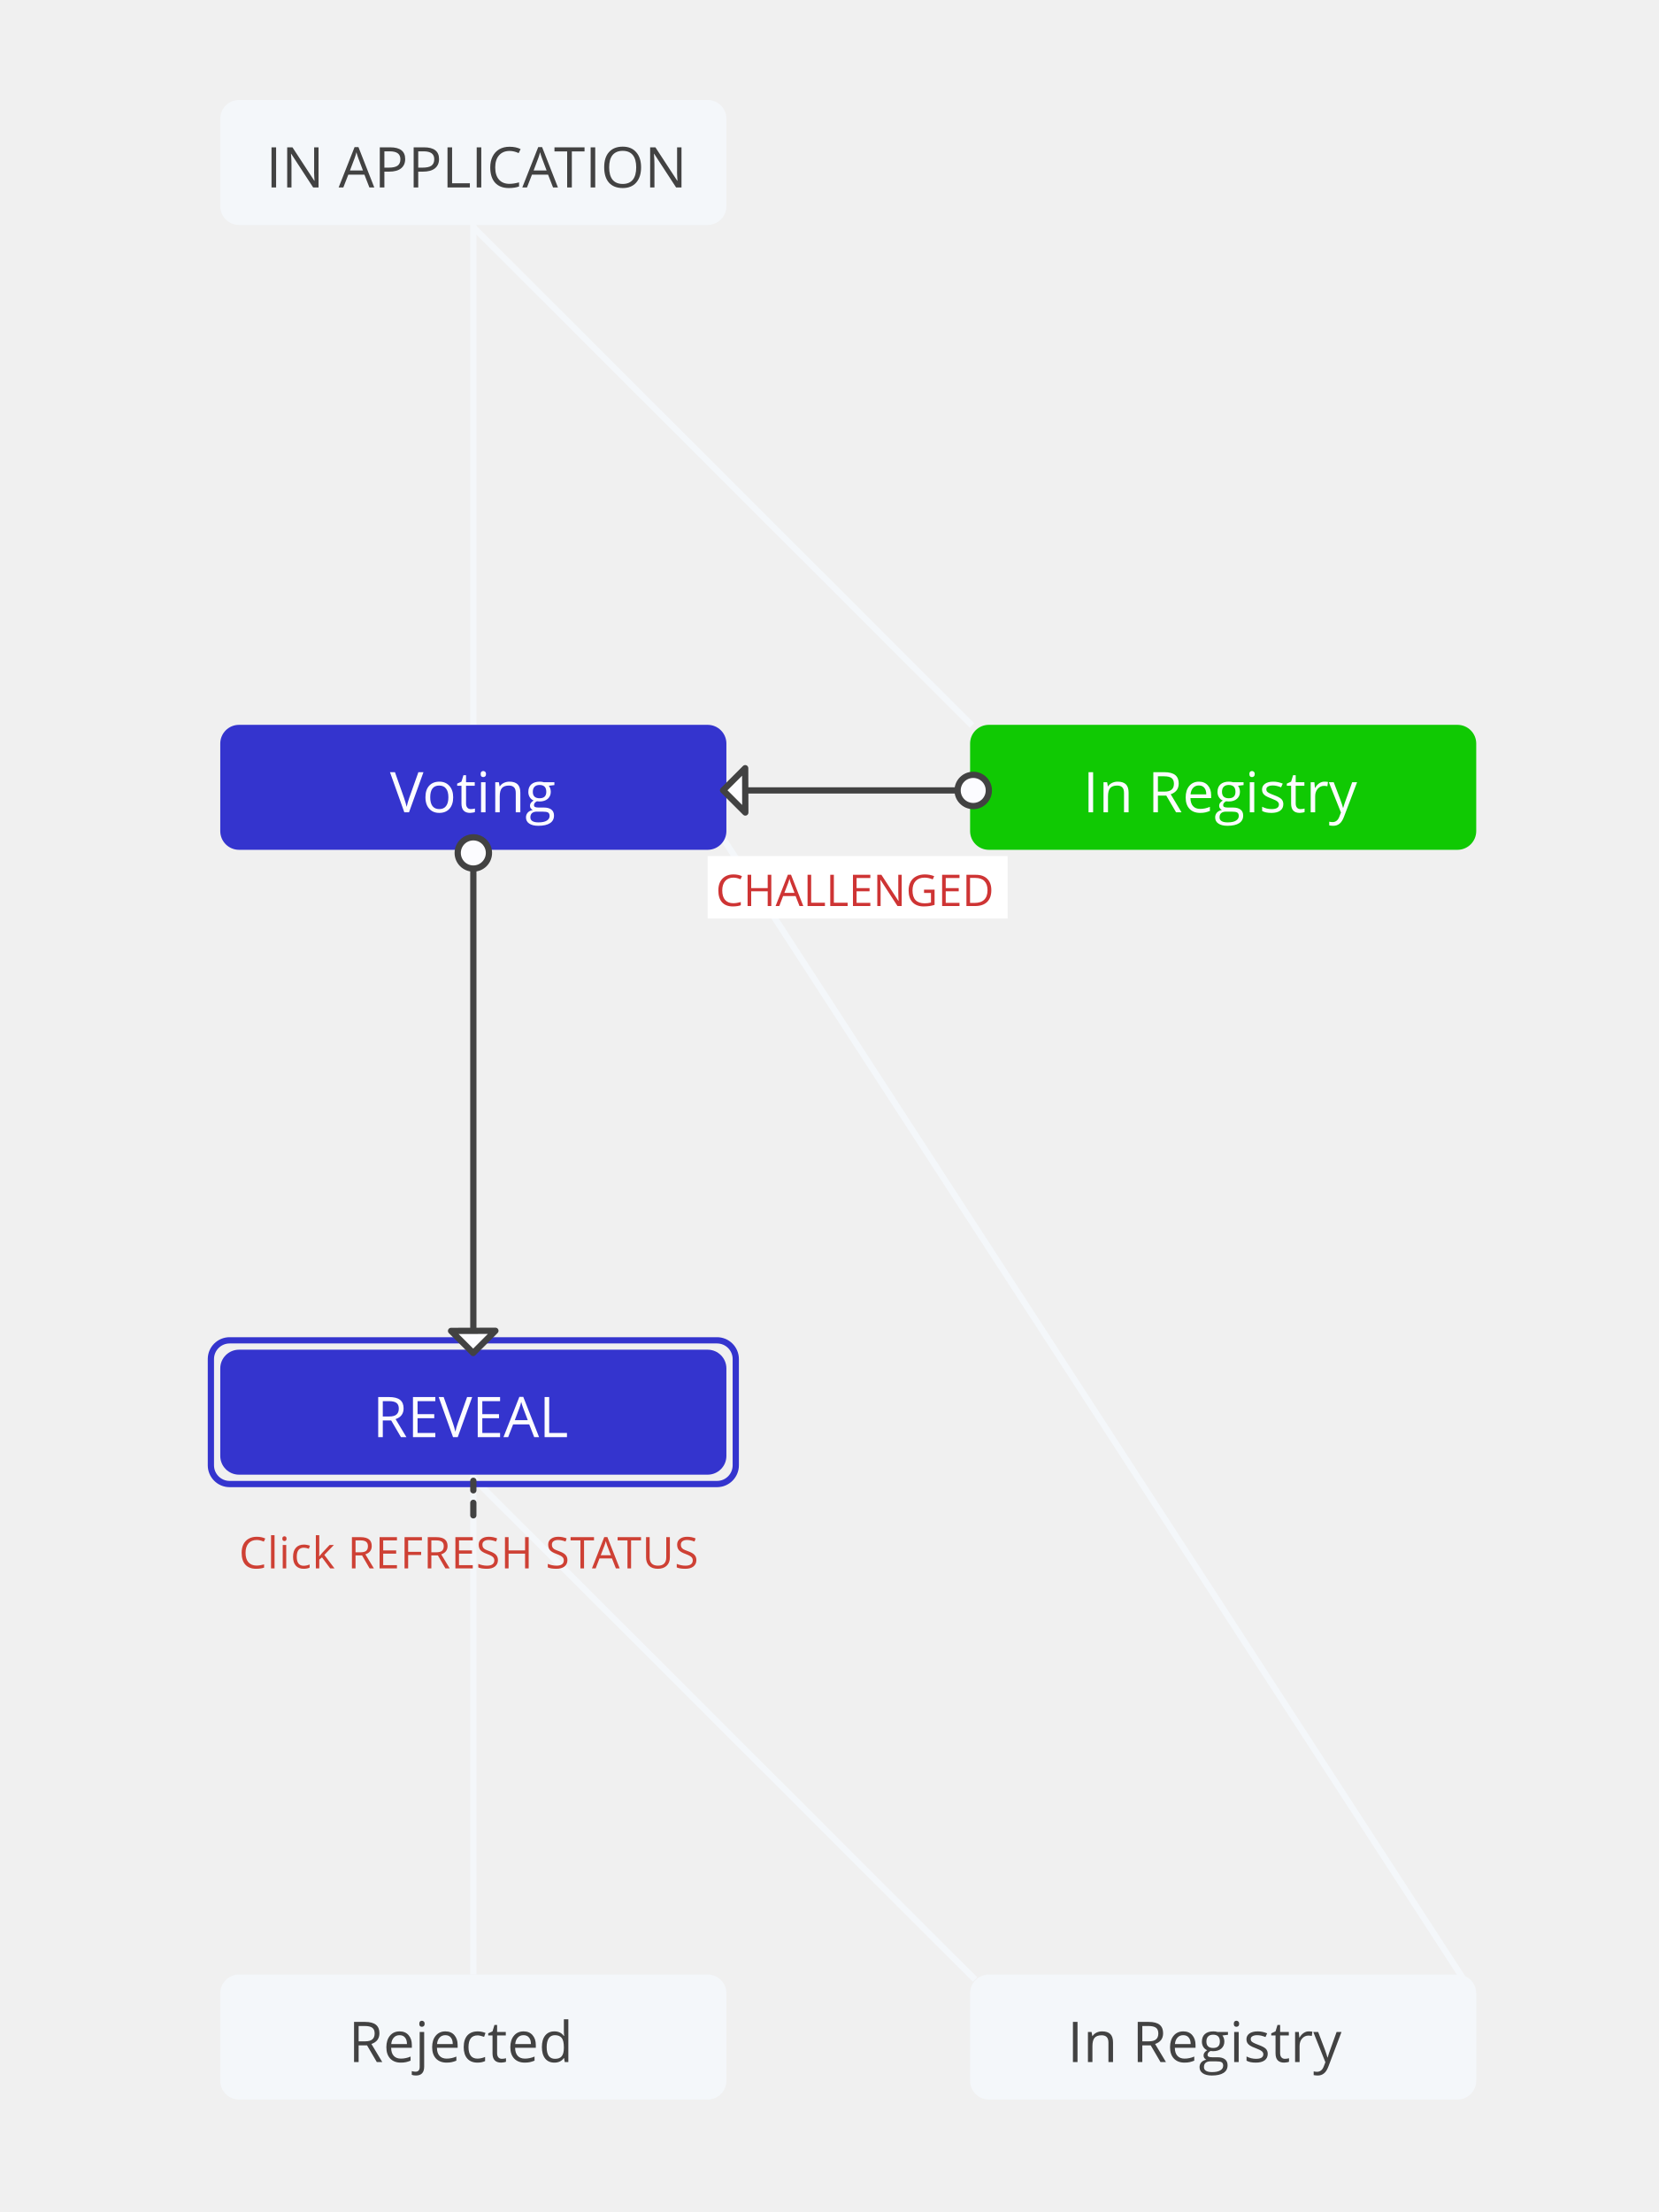
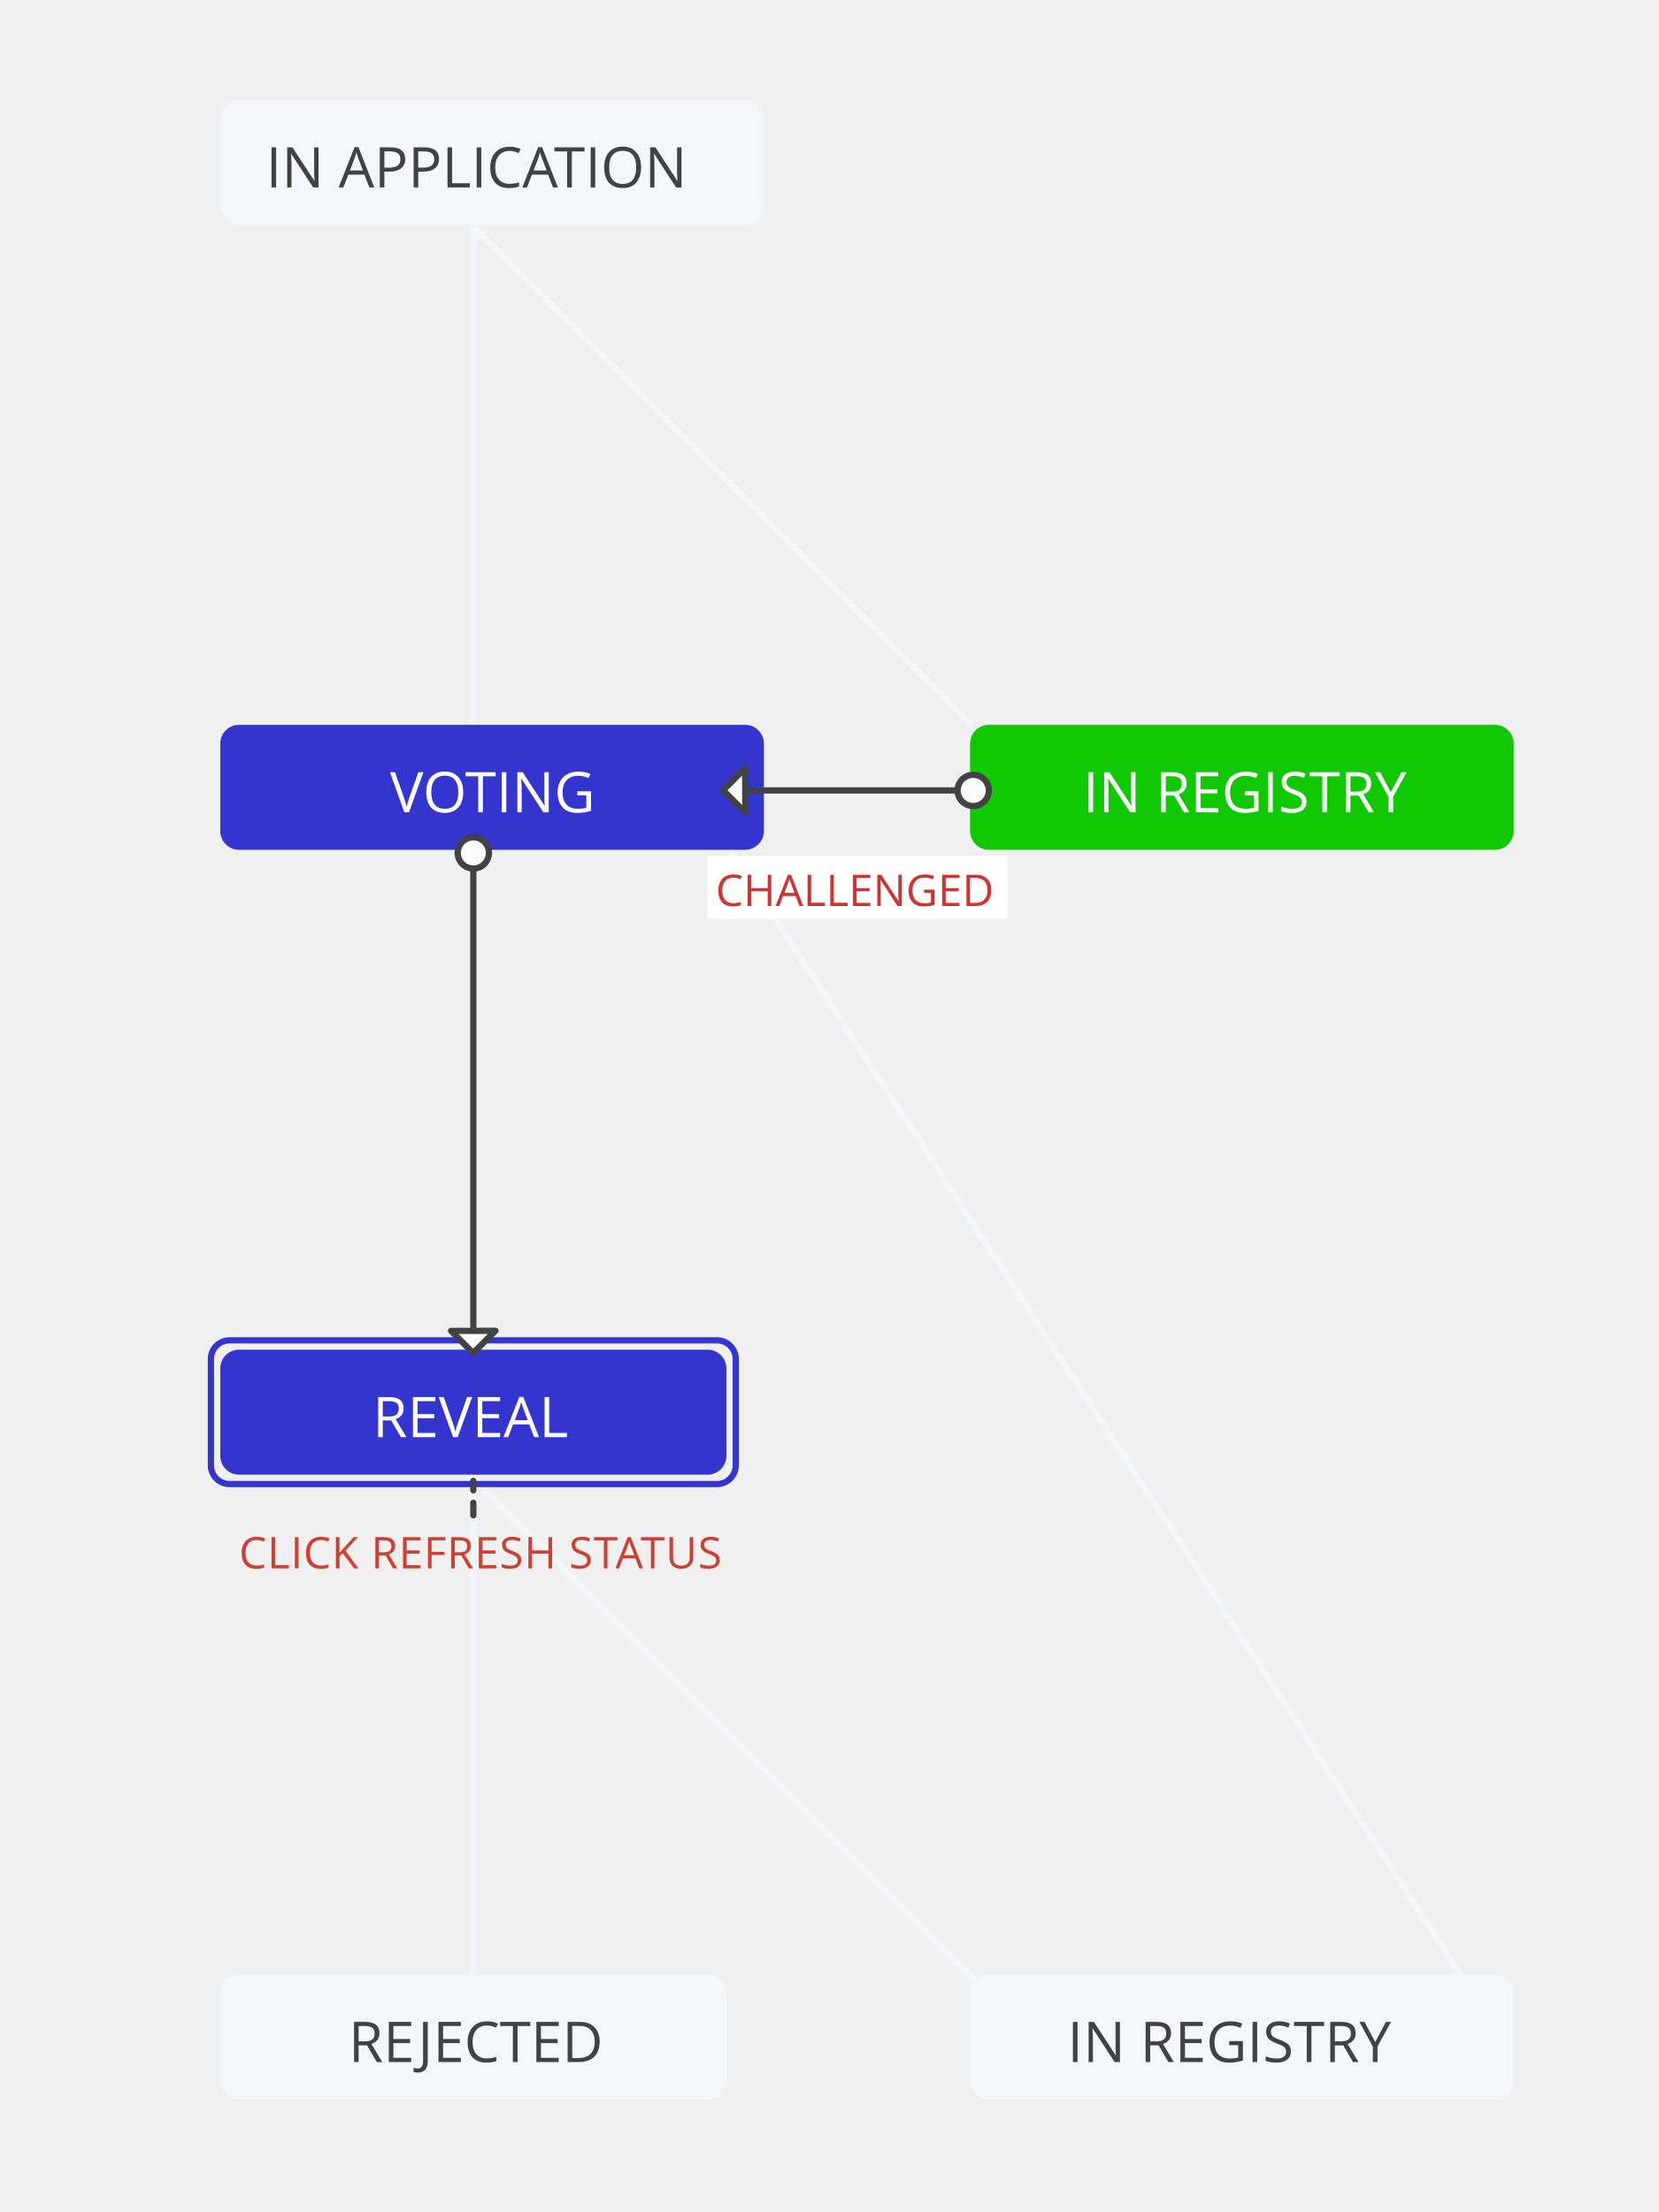
<svg xmlns="http://www.w3.org/2000/svg" width="300px" height="400px" viewBox="0 0 231 354" version="1.1">
  <defs />
  <g id="Stage-Maps" stroke="none" stroke-width="1" fill="none" fill-rule="evenodd">
    <g id="map_in_registry_no_id_reveal_pending">
      <path d="M98.492,220.12 L98.542,332.985" id="Line" stroke="#F4F7FA" stroke-linecap="square" transform="translate(98.51718, 276.5525) rotate(-45) translate(-98.51718, -276.5525) " />
      <path d="M58.5,235.5 L58.5,315.5" id="Line" stroke="#F4F7FA" stroke-linecap="square" />
      <rect id="Rectangle-11-Copy-2" fill="#3434CE" x="18" y="216" width="81" height="20" rx="3" />
      <rect id="Rectangle-11-Copy-6" stroke="#3434CE" x="16.5" y="214.5" width="84" height="23" rx="3" />
      <text id="REVEAL" font-family="Open Sans, sans-serif" font-size="9" font-weight="500" fill="#FCFCFF">
        <tspan x="42.387" y="230">REVEAL</tspan>
      </text>
      <path d="M152.023,115.936 L163.46,335.06" id="Line" stroke="#F4F7FA" stroke-linecap="square" transform="translate(157.7414, 225.4982) rotate(-210) translate(-157.7414, -225.4982) " />
      <path d="M58.5,35.5 L58.5,115.5" id="Line" stroke="#F4F7FA" stroke-linecap="square" />
-       <rect id="Rectangle-11" fill="#F4F7FA" x="18" y="16" width="81" height="20" rx="3" />
+       <rect id="Rectangle-11" fill="#F4F7FA" x="18" y="16" width="87" height="20" rx="3" />
      <text id="IN-APPLICATION" font-family="Open Sans, sans-serif" font-size="9" font-weight="normal" fill="#424242">
        <tspan x="25.314" y="30">IN APPLICATION</tspan>
      </text>
      <path d="M58.476,36.33 L138.319,116.103 L58.476,36.33 Z" id="Line" stroke="#F4F7FA" stroke-linecap="square" />
      <path d="M58.5,242.506 L58.5,236.983" id="Line" stroke="#424242" stroke-linecap="round" stroke-linejoin="round" stroke-dasharray="2,2" />
-       <text id="Click-REFRESH-STATUS" font-family="Open Sans, sans-serif" font-size="7" font-weight="normal" line-spacing="10" letter-spacing="0.1" fill="#CE4034">
-         <tspan x="21" y="251">Click </tspan>
-         <tspan x="38.382" y="251" font-family="Open Sans, sans-serif" font-weight="500">REFRESH STATUS</tspan>
+       <text id="CLICK-REFRESH-STATUS" font-family="Open Sans, sans-serif" font-size="7" font-weight="normal" line-spacing="10" letter-spacing="0.1" fill="#CE4034">
+         <tspan x="21" y="251">CLICK REFRESH STATUS </tspan>
      </text>
-       <rect id="Rectangle-11-Copy" fill="#3434CE" x="18" y="116" width="81" height="20" rx="3" />
-       <text id="Voting" font-family="Open Sans, sans-serif" font-size="9" font-weight="500" fill="#FCFCFF">
-         <tspan x="45.159" y="130">Voting</tspan>
+       <rect id="Rectangle-11-Copy" fill="#3434CE" x="18" y="116" width="87" height="20" rx="3" />
+       <text id="VOTING" font-family="Open Sans, sans-serif" font-size="9" font-weight="500" fill="#FCFCFF">
+         <tspan x="45.159" y="130">VOTING</tspan>
      </text>
      <rect id="Rectangle-11-Copy-3" fill="#F4F7FA" x="18" y="316" width="81" height="20" rx="3" />
-       <text id="Rejected" font-family="Open Sans, sans-serif" font-size="9" font-weight="normal" fill="#424242">
-         <tspan x="38.518" y="330">Rejected</tspan>
+       <text id="REJECTED" font-family="Open Sans, sans-serif" font-size="9" font-weight="normal" fill="#424242">
+         <tspan x="38.518" y="330">REJECTED</tspan>
      </text>
-       <rect id="Rectangle-11-Copy-5" fill="#F4F7FA" x="138" y="316" width="81" height="20" rx="3" />
-       <text id="In-Registry" font-family="Open Sans, sans-serif" font-size="9" font-weight="normal" fill="#424242">
-         <tspan x="153.565" y="330">In Registry</tspan>
+       <rect id="Rectangle-11-Copy-5" fill="#F4F7FA" x="138" y="316" width="87" height="20" rx="3" />
+       <text id="IN-REGISTRY" font-family="Open Sans, sans-serif" font-size="9" font-weight="normal" fill="#424242">
+         <tspan x="153.565" y="330">IN REGISTRY</tspan>
      </text>
-       <rect id="Rectangle-11-Copy-4" fill="#10C903" x="138" y="116" width="81" height="20" rx="3" />
+       <rect id="Rectangle-11-Copy-4" fill="#10C903" x="138" y="116" width="87" height="20" rx="3" />
      <g id="Group" transform="translate(119.5, 126.5) rotate(-270) translate(-119.5, -126.5) translate(115, 105)" stroke="#424242">
        <path d="M4.5,3.487 L4.5,41.5" id="Line" stroke-linecap="square" />
        <circle id="Oval-2" fill="#FCFCFF" cx="4.5" cy="2.5" r="2.5" />
        <polygon id="Path-4" fill="#FCFCFF" stroke-linecap="round" stroke-linejoin="round" points="8.032 38.973 4.475 42.531 0.937 38.993" />
      </g>
-       <text id="In-Registry" font-family="Open Sans, sans-serif" font-size="9" font-weight="500" fill="#FCFCFF">
-         <tspan x="156.063" y="130">In Registry</tspan>
+       <text id="IN-REGISTRY" font-family="Open Sans, sans-serif" font-size="9" font-weight="500" fill="#FCFCFF">
+         <tspan x="156.063" y="130">IN REGISTRY</tspan>
      </text>
      <g id="Group-4" transform="translate(96, 137)">
        <rect id="Rectangle-12" fill="#FFFFFF" x="0" y="0" width="48" height="10" />
        <text id="CHALLENGED" font-family="Open Sans, sans-serif" font-size="7" font-weight="500" fill="#CE3434">
          <tspan x="1.288" y="8">CHALLENGED</tspan>
        </text>
      </g>
      <g id="Group-2" transform="translate(54, 134)" stroke="#424242">
        <path d="M4.5,1.5 L4.5,81.5" id="Line" stroke-linecap="square" />
        <circle id="Oval-2" fill="#FCFCFF" cx="4.5" cy="2.5" r="2.5" />
        <polygon id="Path-4" fill="#FCFCFF" stroke-linecap="round" stroke-linejoin="round" points="8.032 78.973 4.475 82.531 0.937 78.993" />
      </g>
    </g>
  </g>
</svg>
